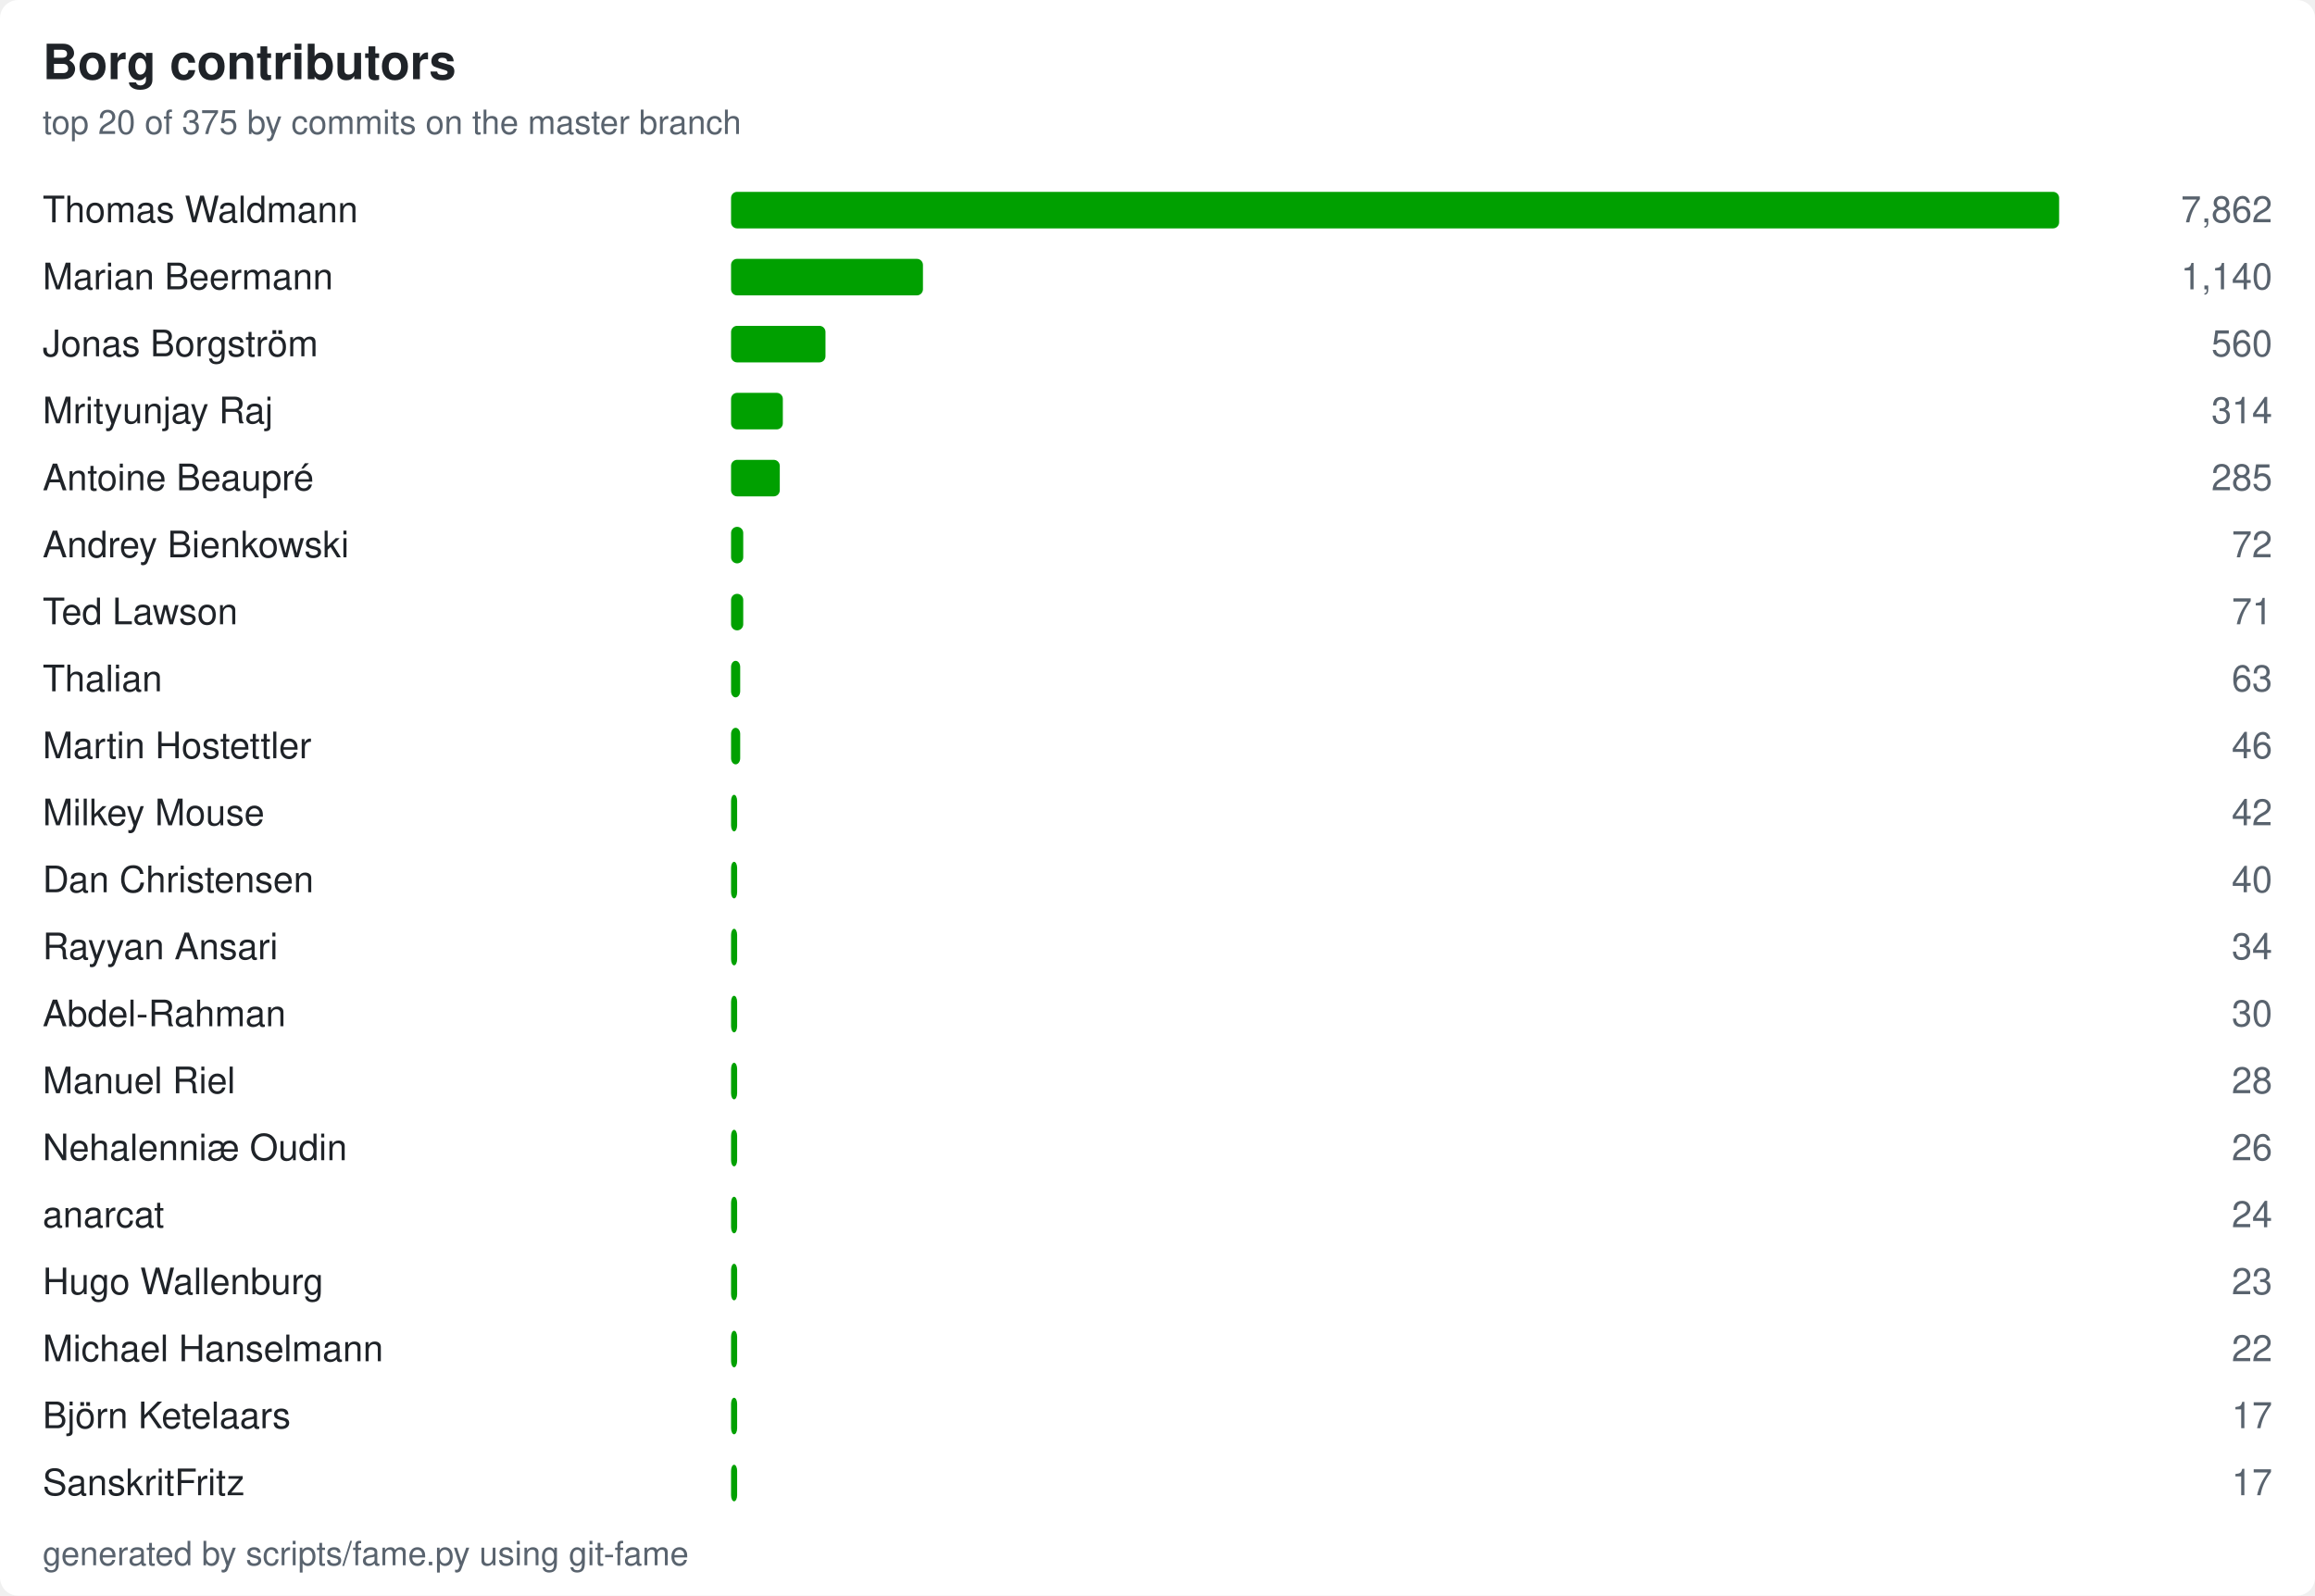
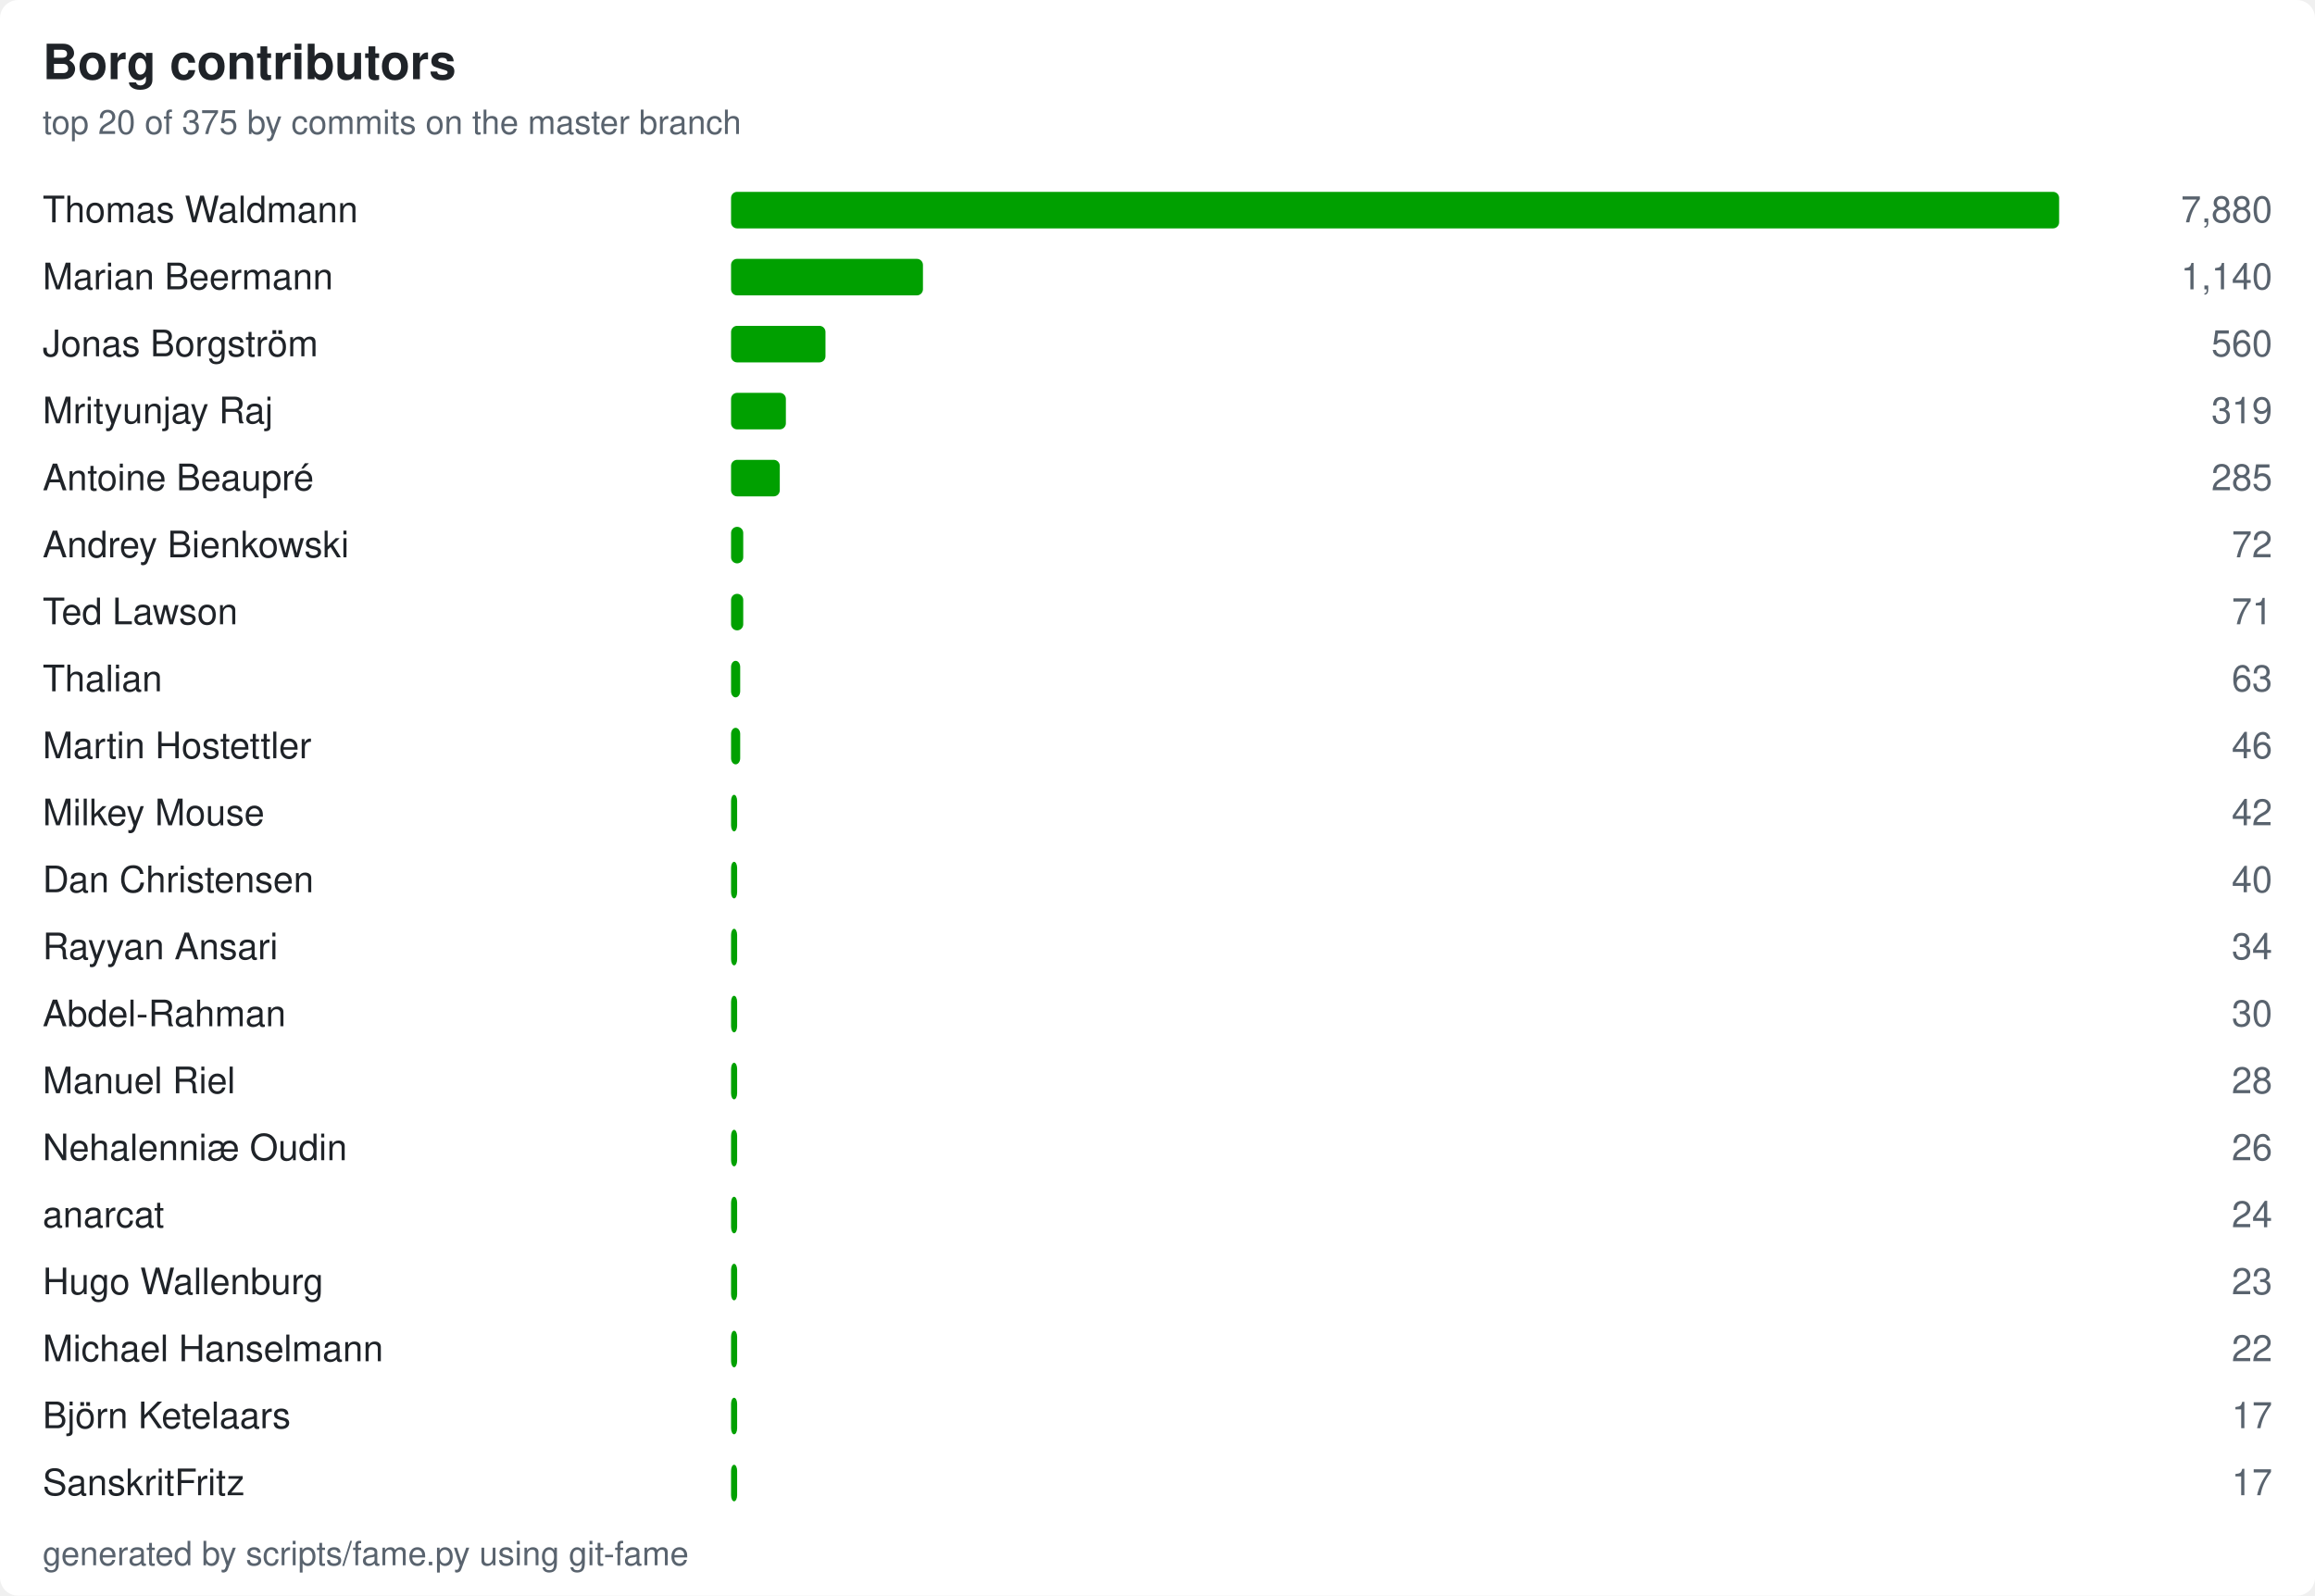
<svg xmlns="http://www.w3.org/2000/svg" width="760" height="524" viewBox="0 0 760 524" role="img" aria-label="Borg contributors by commit count">
  <style>
    text { font-family: -apple-system, "Segoe UI", Helvetica, Arial, sans-serif }
    .bg { fill: #ffffff }
    .title { font-size: 16px; font-weight: 600; fill: #1f2328 }
    .name { font-size: 12px; fill: #1f2328 }
    .subtitle, .footer, .count { font-size: 11px; fill: #59636e }
    .count { font-size: 12px; text-anchor: end }
    .bar { fill: #00a000 }
    @media (prefers-color-scheme: dark) {
        .bg { fill: #0d1117 }
        .title, .name { fill: #e6edf3 }
        .subtitle, .footer, .count { fill: #9198a1 }
        .bar { fill: #00dd00 }
    }
</style>
  <rect class="bg" x="0" y="0" width="760" height="524" rx="6" />
  <text class="title" x="14" y="26">Borg contributors</text>
  <text class="subtitle" x="14" y="44">top 20 of 375 by commits on the master branch</text>
  <text class="name" x="14" y="73">Thomas Waldmann</text>
  <rect class="bar" x="240" y="63" width="436" height="12" rx="2" />
-   <text class="count" x="746" y="73">7,862</text>
+   <text class="count" x="746" y="73">7,880</text>
  <text class="name" x="14" y="95">Marian Beermann</text>
  <rect class="bar" x="240" y="85" width="63" height="12" rx="2" />
  <text class="count" x="746" y="95">1,140</text>
  <text class="name" x="14" y="117">Jonas Borgström</text>
  <rect class="bar" x="240" y="107" width="31" height="12" rx="2" />
  <text class="count" x="746" y="117">560</text>
  <text class="name" x="14" y="139">Mrityunjay Raj</text>
-   <rect class="bar" x="240" y="129" width="17" height="12" rx="2" />
-   <text class="count" x="746" y="139">314</text>
+   <rect class="bar" x="240" y="129" width="18" height="12" rx="2" />
+   <text class="count" x="746" y="139">319</text>
  <text class="name" x="14" y="161">Antoine Beaupré</text>
  <rect class="bar" x="240" y="151" width="16" height="12" rx="2" />
  <text class="count" x="746" y="161">285</text>
  <text class="name" x="14" y="183">Andrey Bienkowski</text>
  <rect class="bar" x="240" y="173" width="4" height="12" rx="2" />
  <text class="count" x="746" y="183">72</text>
  <text class="name" x="14" y="205">Ted Lawson</text>
  <rect class="bar" x="240" y="195" width="4" height="12" rx="2" />
  <text class="count" x="746" y="205">71</text>
  <text class="name" x="14" y="227">Thalian</text>
  <rect class="bar" x="240" y="217" width="3" height="12" rx="2" />
  <text class="count" x="746" y="227">63</text>
  <text class="name" x="14" y="249">Martin Hostettler</text>
  <rect class="bar" x="240" y="239" width="3" height="12" rx="2" />
  <text class="count" x="746" y="249">46</text>
  <text class="name" x="14" y="271">Milkey Mouse</text>
  <rect class="bar" x="240" y="261" width="2" height="12" rx="2" />
  <text class="count" x="746" y="271">42</text>
  <text class="name" x="14" y="293">Dan Christensen</text>
  <rect class="bar" x="240" y="283" width="2" height="12" rx="2" />
  <text class="count" x="746" y="293">40</text>
  <text class="name" x="14" y="315">Rayyan Ansari</text>
  <rect class="bar" x="240" y="305" width="2" height="12" rx="2" />
  <text class="count" x="746" y="315">34</text>
  <text class="name" x="14" y="337">Abdel-Rahman</text>
  <rect class="bar" x="240" y="327" width="2" height="12" rx="2" />
  <text class="count" x="746" y="337">30</text>
  <text class="name" x="14" y="359">Manuel Riel</text>
  <rect class="bar" x="240" y="349" width="2" height="12" rx="2" />
  <text class="count" x="746" y="359">28</text>
  <text class="name" x="14" y="381">Nehalenniæ Oudin</text>
  <rect class="bar" x="240" y="371" width="2" height="12" rx="2" />
  <text class="count" x="746" y="381">26</text>
  <text class="name" x="14" y="403">anarcat</text>
  <rect class="bar" x="240" y="393" width="2" height="12" rx="2" />
  <text class="count" x="746" y="403">24</text>
  <text class="name" x="14" y="425">Hugo Wallenburg</text>
  <rect class="bar" x="240" y="415" width="2" height="12" rx="2" />
  <text class="count" x="746" y="425">23</text>
  <text class="name" x="14" y="447">Michael Hanselmann</text>
  <rect class="bar" x="240" y="437" width="2" height="12" rx="2" />
  <text class="count" x="746" y="447">22</text>
  <text class="name" x="14" y="469">Björn Ketelaars</text>
  <rect class="bar" x="240" y="459" width="2" height="12" rx="2" />
  <text class="count" x="746" y="469">17</text>
  <text class="name" x="14" y="491">SanskritFritz</text>
  <rect class="bar" x="240" y="481" width="2" height="12" rx="2" />
  <text class="count" x="746" y="491">17</text>
  <text class="footer" x="14" y="514">generated by scripts/fame.py using git-fame</text>
</svg>
